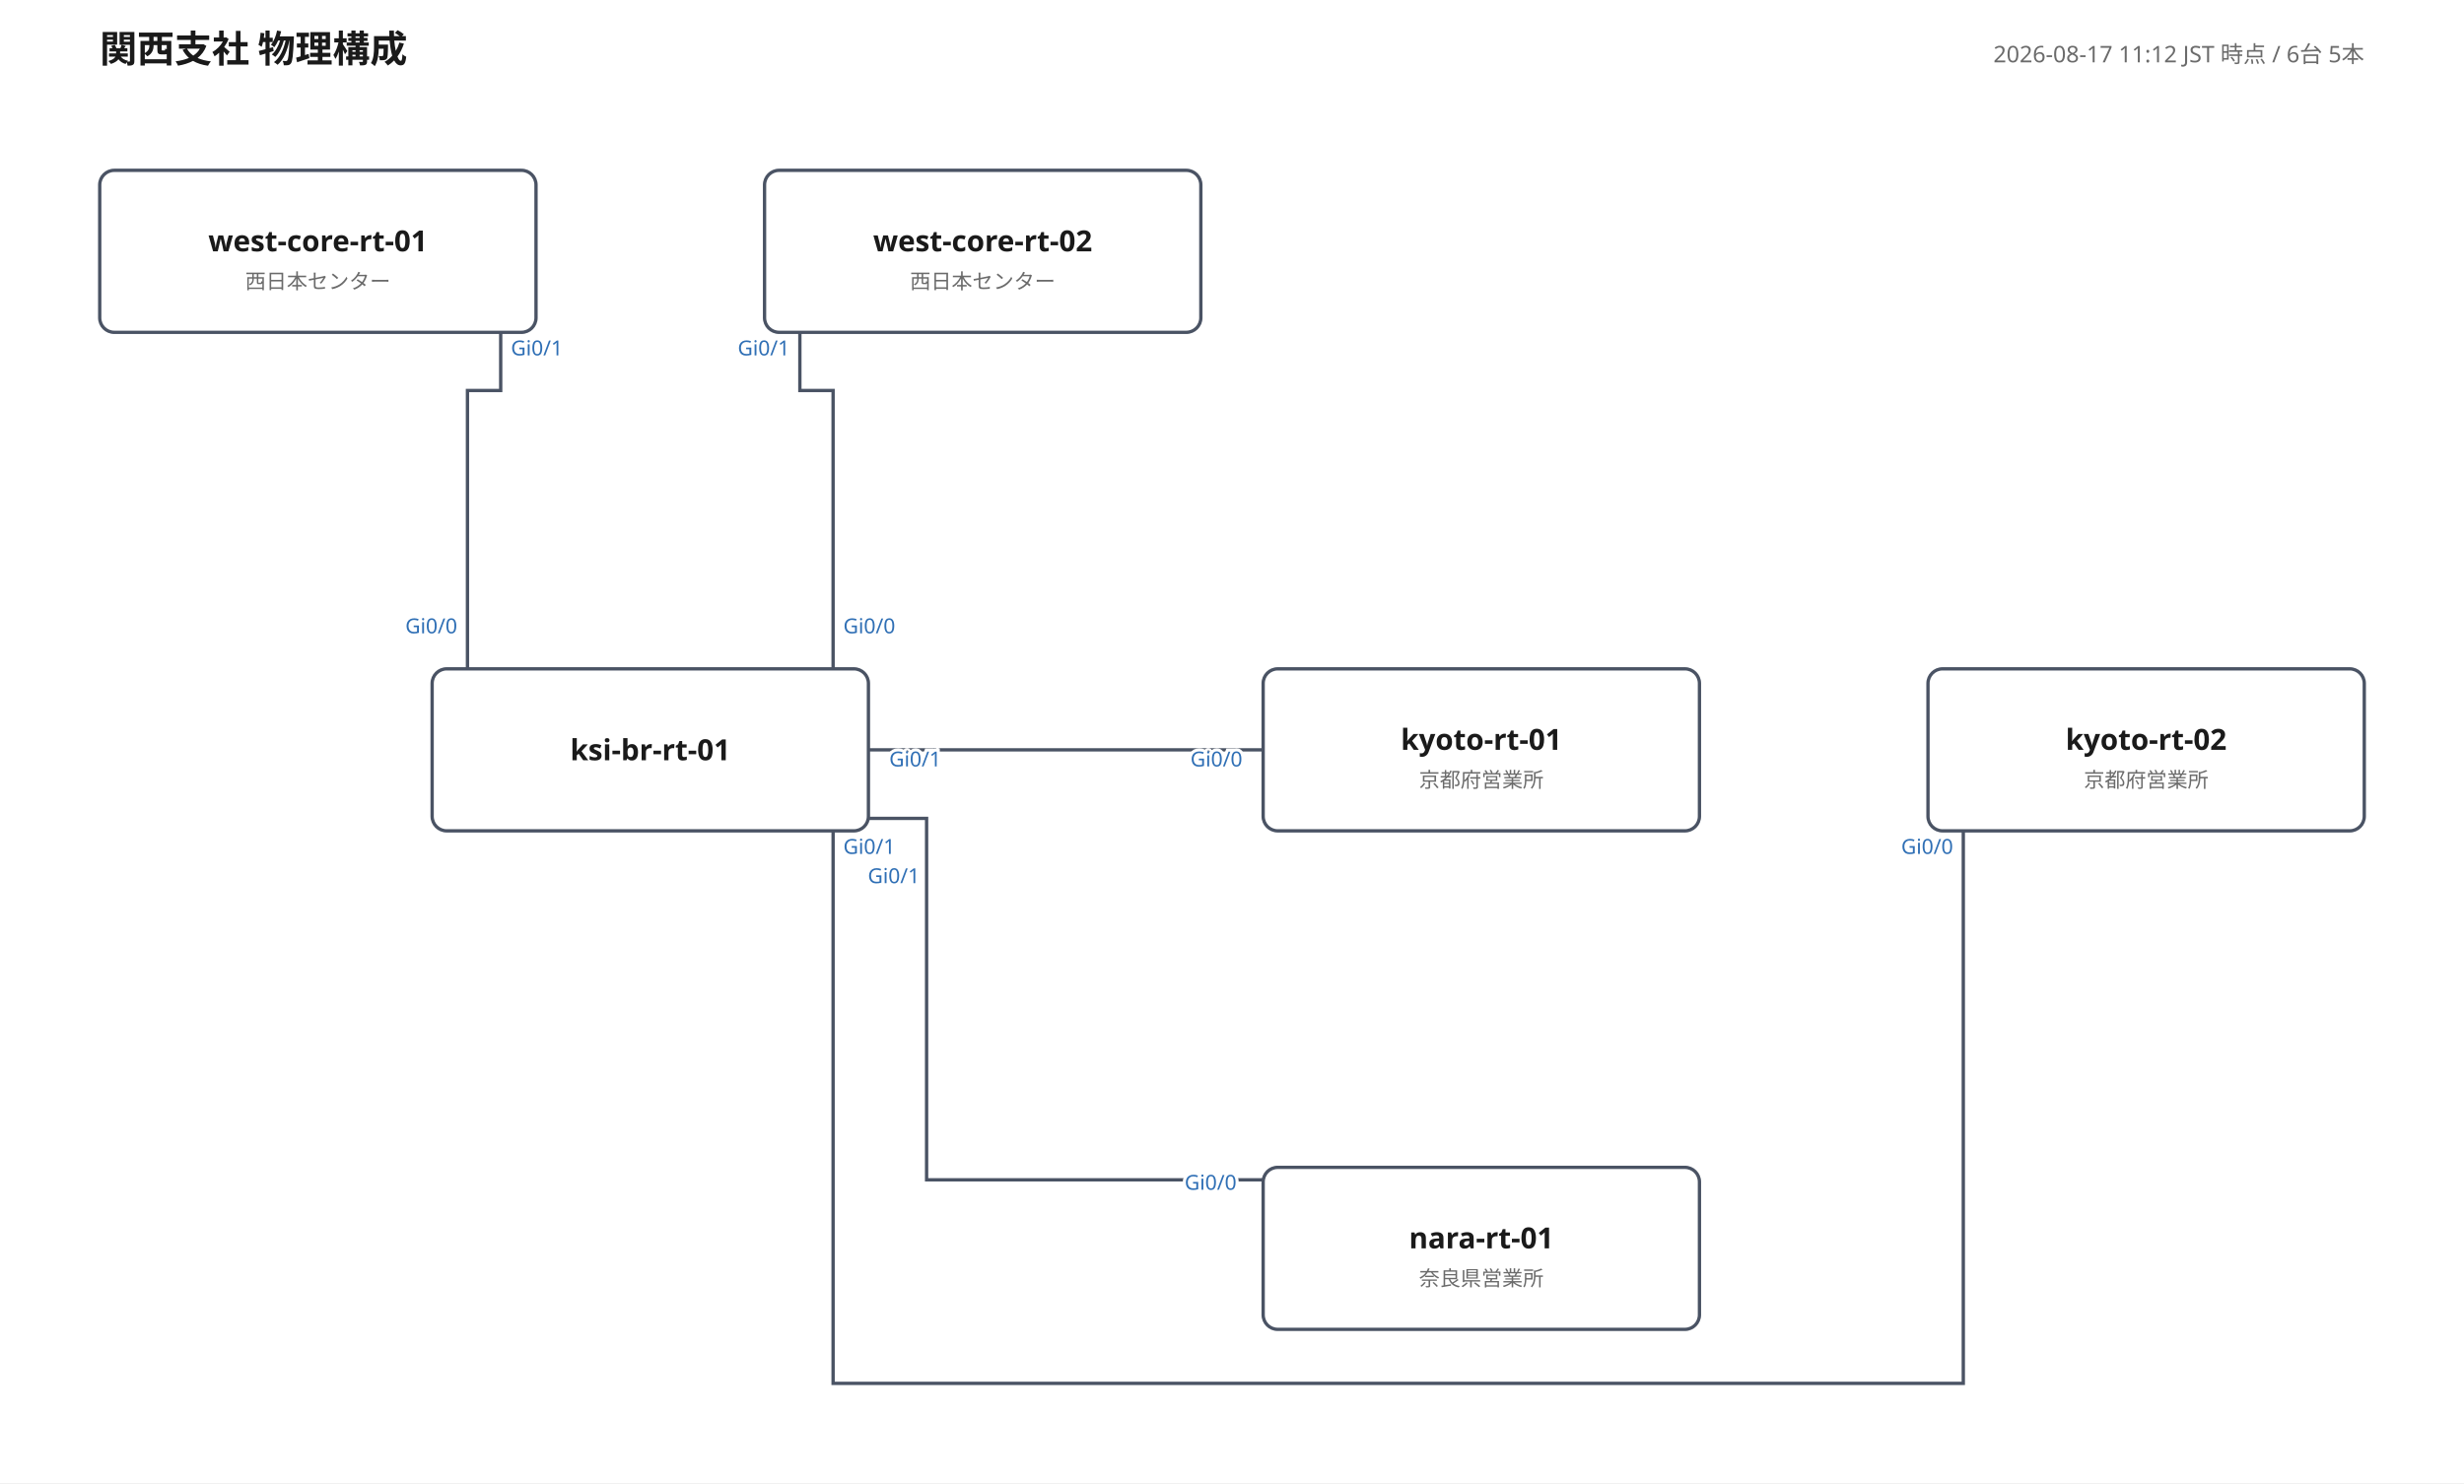
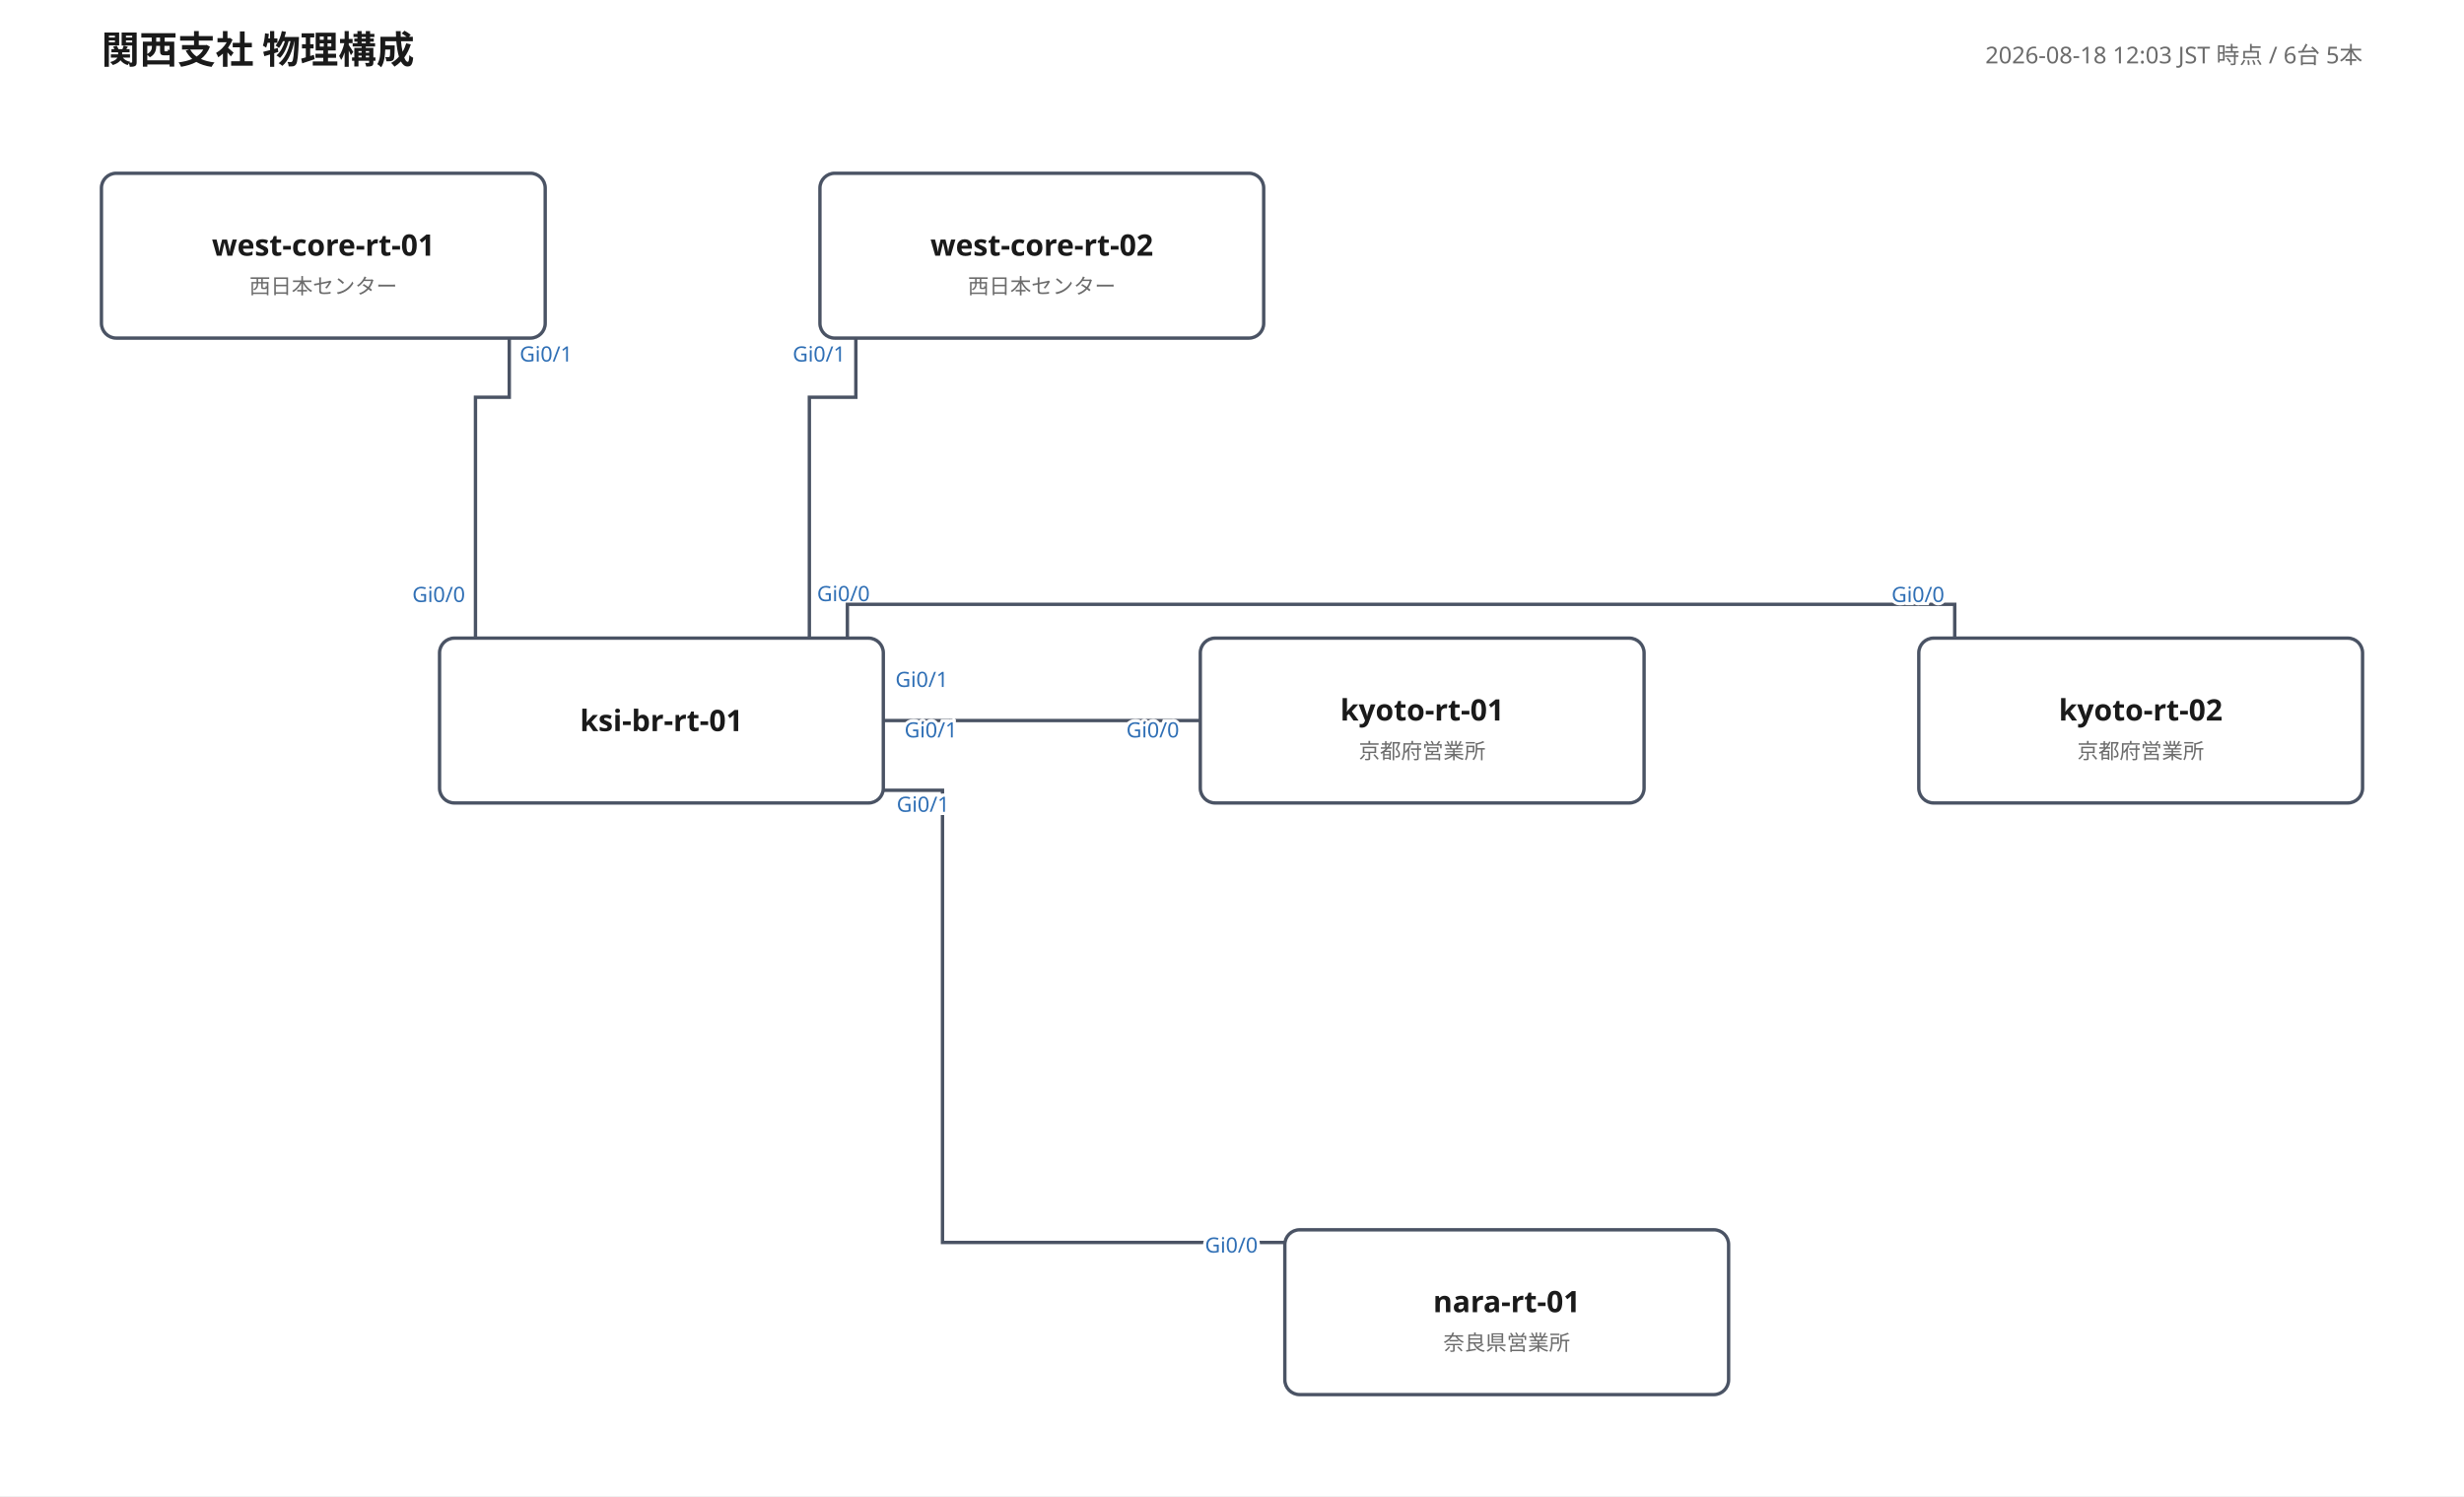
- <svg xmlns="http://www.w3.org/2000/svg" width="1186" height="714" viewBox="0 0 1186 714" font-family="'Yu Gothic', 'Hiragino Kaku Gothic ProN', Meiryo, 'Noto Sans JP', sans-serif">
+ <svg xmlns="http://www.w3.org/2000/svg" width="1166" height="708" viewBox="0 0 1166 708" font-family="'Yu Gothic', 'Hiragino Kaku Gothic ProN', Meiryo, 'Noto Sans JP', sans-serif">
  <rect width="100%" height="100%" fill="#ffffff" />
  <text x="48" y="30" font-size="18" font-weight="700" fill="#1a1a1a">関西支社 物理構成</text>
-   <text x="1138" y="30" font-size="11" fill="#6b6b6b" text-anchor="end">2026-08-17 11:12 JST 時点 / 6台 5本</text>
-   <polyline points="225,322 225,188 241,188 241,160" fill="none" stroke="#4a5364" stroke-width="1.6" />
-   <text class="port-label" x="220.1" y="304.9" font-size="10" fill="#2f6fb5" text-anchor="end" paint-order="stroke" stroke="#ffffff" stroke-width="3">Gi0/0</text>
+   <text x="1118" y="30" font-size="11" fill="#6b6b6b" text-anchor="end">2026-08-18 12:03 JST 時点 / 6台 5本</text>
+   <polyline points="225,302 225,188 241,188 241,160" fill="none" stroke="#4a5364" stroke-width="1.6" />
+   <text class="port-label" x="220.1" y="284.9" font-size="10" fill="#2f6fb5" text-anchor="end" paint-order="stroke" stroke="#ffffff" stroke-width="3">Gi0/0</text>
  <text class="port-label" x="245.9" y="171.1" font-size="10" fill="#2f6fb5" text-anchor="start" paint-order="stroke" stroke="#ffffff" stroke-width="3">Gi0/1</text>
-   <polyline points="401,322 401,188 385,188 385,160" fill="none" stroke="#4a5364" stroke-width="1.6" />
-   <text class="port-label" x="405.9" y="304.9" font-size="10" fill="#2f6fb5" text-anchor="start" paint-order="stroke" stroke="#ffffff" stroke-width="3">Gi0/0</text>
-   <text class="port-label" x="380.1" y="171.1" font-size="10" fill="#2f6fb5" text-anchor="end" paint-order="stroke" stroke="#ffffff" stroke-width="3">Gi0/1</text>
-   <polyline points="608,361 418,361" fill="none" stroke="#4a5364" stroke-width="1.6" />
-   <text class="port-label" x="598.0" y="369.0" font-size="10" fill="#2f6fb5" text-anchor="end" paint-order="stroke" stroke="#ffffff" stroke-width="3">Gi0/0</text>
-   <text class="port-label" x="428.0" y="369.0" font-size="10" fill="#2f6fb5" text-anchor="start" paint-order="stroke" stroke="#ffffff" stroke-width="3">Gi0/1</text>
-   <polyline points="945,400 945,666 401,666 401,400" fill="none" stroke="#4a5364" stroke-width="1.6" />
-   <text class="port-label" x="940.1" y="411.1" font-size="10" fill="#2f6fb5" text-anchor="end" paint-order="stroke" stroke="#ffffff" stroke-width="3">Gi0/0</text>
-   <text class="port-label" x="405.9" y="411.1" font-size="10" fill="#2f6fb5" text-anchor="start" paint-order="stroke" stroke="#ffffff" stroke-width="3">Gi0/1</text>
-   <polyline points="608,568 446,568 446,394 418,394" fill="none" stroke="#4a5364" stroke-width="1.6" />
-   <text class="port-label" x="595.2" y="572.8" font-size="10" fill="#2f6fb5" text-anchor="end" paint-order="stroke" stroke="#ffffff" stroke-width="3">Gi0/0</text>
-   <text class="port-label" x="417.7" y="425.2" font-size="10" fill="#2f6fb5" text-anchor="start" paint-order="stroke" stroke="#ffffff" stroke-width="3">Gi0/1</text>
+   <polyline points="383,302 383,188 405,188 405,160" fill="none" stroke="#4a5364" stroke-width="1.6" />
+   <text class="port-label" x="386.6" y="284.5" font-size="10" fill="#2f6fb5" text-anchor="start" paint-order="stroke" stroke="#ffffff" stroke-width="3">Gi0/0</text>
+   <text class="port-label" x="400.1" y="171.1" font-size="10" fill="#2f6fb5" text-anchor="end" paint-order="stroke" stroke="#ffffff" stroke-width="3">Gi0/1</text>
+   <polyline points="568,341 418,341" fill="none" stroke="#4a5364" stroke-width="1.6" />
+   <text class="port-label" x="558.0" y="349.0" font-size="10" fill="#2f6fb5" text-anchor="end" paint-order="stroke" stroke="#ffffff" stroke-width="3">Gi0/0</text>
+   <text class="port-label" x="428.0" y="349.0" font-size="10" fill="#2f6fb5" text-anchor="start" paint-order="stroke" stroke="#ffffff" stroke-width="3">Gi0/1</text>
+   <polyline points="925,302 925,286 401,286 401,302" fill="none" stroke="#4a5364" stroke-width="1.6" />
+   <text class="port-label" x="920.1" y="284.9" font-size="10" fill="#2f6fb5" text-anchor="end" paint-order="stroke" stroke="#ffffff" stroke-width="3">Gi0/0</text>
+   <text class="port-label" x="423.7" y="325.1" font-size="10" fill="#2f6fb5" text-anchor="start" paint-order="stroke" stroke="#ffffff" stroke-width="3">Gi0/1</text>
+   <polyline points="608,588 446,588 446,374 418,374" fill="none" stroke="#4a5364" stroke-width="1.6" />
+   <text class="port-label" x="595.2" y="592.8" font-size="10" fill="#2f6fb5" text-anchor="end" paint-order="stroke" stroke="#ffffff" stroke-width="3">Gi0/0</text>
+   <text class="port-label" x="424.3" y="384.2" font-size="10" fill="#2f6fb5" text-anchor="start" paint-order="stroke" stroke="#ffffff" stroke-width="3">Gi0/1</text>
  <g>
    <rect x="48" y="82" width="210" height="78" rx="7" fill="#ffffff" stroke="#4a5364" stroke-width="1.6" />
    <text x="153" y="121" font-size="14" font-weight="700" fill="#1a1a1a" text-anchor="middle">west-core-rt-01</text>
    <text x="153" y="139" font-size="10" fill="#6b6b6b" text-anchor="middle">西日本センター</text>
  </g>
  <g>
-     <rect x="368" y="82" width="210" height="78" rx="7" fill="#ffffff" stroke="#4a5364" stroke-width="1.6" />
-     <text x="473" y="121" font-size="14" font-weight="700" fill="#1a1a1a" text-anchor="middle">west-core-rt-02</text>
-     <text x="473" y="139" font-size="10" fill="#6b6b6b" text-anchor="middle">西日本センター</text>
+     <rect x="388" y="82" width="210" height="78" rx="7" fill="#ffffff" stroke="#4a5364" stroke-width="1.6" />
+     <text x="493" y="121" font-size="14" font-weight="700" fill="#1a1a1a" text-anchor="middle">west-core-rt-02</text>
+     <text x="493" y="139" font-size="10" fill="#6b6b6b" text-anchor="middle">西日本センター</text>
  </g>
  <g>
-     <rect x="208" y="322" width="210" height="78" rx="7" fill="#ffffff" stroke="#4a5364" stroke-width="1.6" />
-     <text x="313" y="366" font-size="14" font-weight="700" fill="#1a1a1a" text-anchor="middle">ksi-br-rt-01</text>
+     <rect x="208" y="302" width="210" height="78" rx="7" fill="#ffffff" stroke="#4a5364" stroke-width="1.6" />
+     <text x="313" y="346" font-size="14" font-weight="700" fill="#1a1a1a" text-anchor="middle">ksi-br-rt-01</text>
  </g>
  <g>
-     <rect x="608" y="322" width="210" height="78" rx="7" fill="#ffffff" stroke="#4a5364" stroke-width="1.6" />
-     <text x="713" y="361" font-size="14" font-weight="700" fill="#1a1a1a" text-anchor="middle">kyoto-rt-01</text>
-     <text x="713" y="379" font-size="10" fill="#6b6b6b" text-anchor="middle">京都府営業所</text>
+     <rect x="568" y="302" width="210" height="78" rx="7" fill="#ffffff" stroke="#4a5364" stroke-width="1.6" />
+     <text x="673" y="341" font-size="14" font-weight="700" fill="#1a1a1a" text-anchor="middle">kyoto-rt-01</text>
+     <text x="673" y="359" font-size="10" fill="#6b6b6b" text-anchor="middle">京都府営業所</text>
  </g>
  <g>
-     <rect x="928" y="322" width="210" height="78" rx="7" fill="#ffffff" stroke="#4a5364" stroke-width="1.6" />
-     <text x="1033" y="361" font-size="14" font-weight="700" fill="#1a1a1a" text-anchor="middle">kyoto-rt-02</text>
-     <text x="1033" y="379" font-size="10" fill="#6b6b6b" text-anchor="middle">京都府営業所</text>
+     <rect x="908" y="302" width="210" height="78" rx="7" fill="#ffffff" stroke="#4a5364" stroke-width="1.6" />
+     <text x="1013" y="341" font-size="14" font-weight="700" fill="#1a1a1a" text-anchor="middle">kyoto-rt-02</text>
+     <text x="1013" y="359" font-size="10" fill="#6b6b6b" text-anchor="middle">京都府営業所</text>
  </g>
  <g>
-     <rect x="608" y="562" width="210" height="78" rx="7" fill="#ffffff" stroke="#4a5364" stroke-width="1.6" />
-     <text x="713" y="601" font-size="14" font-weight="700" fill="#1a1a1a" text-anchor="middle">nara-rt-01</text>
-     <text x="713" y="619" font-size="10" fill="#6b6b6b" text-anchor="middle">奈良県営業所</text>
+     <rect x="608" y="582" width="210" height="78" rx="7" fill="#ffffff" stroke="#4a5364" stroke-width="1.6" />
+     <text x="713" y="621" font-size="14" font-weight="700" fill="#1a1a1a" text-anchor="middle">nara-rt-01</text>
+     <text x="713" y="639" font-size="10" fill="#6b6b6b" text-anchor="middle">奈良県営業所</text>
  </g>
</svg>
